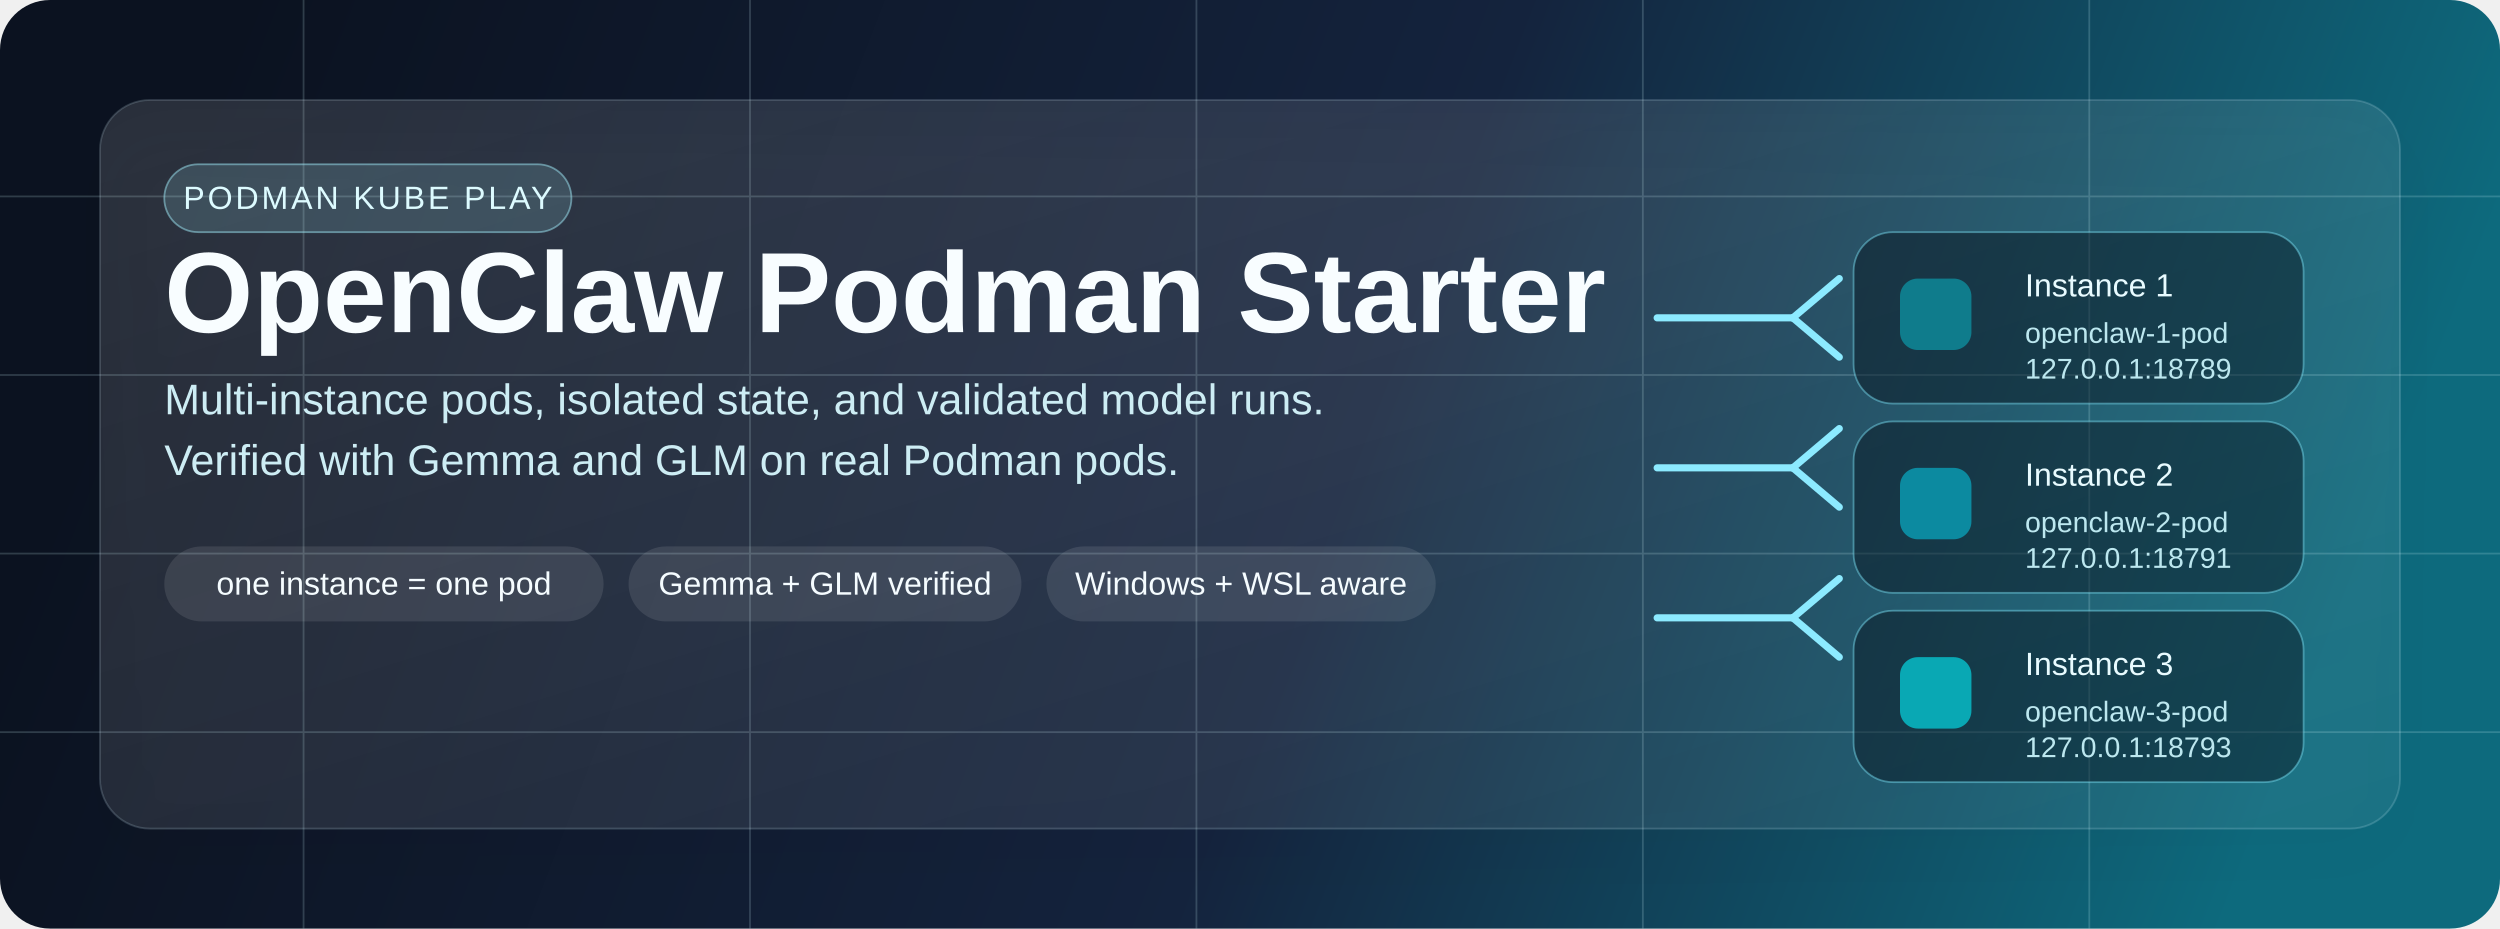
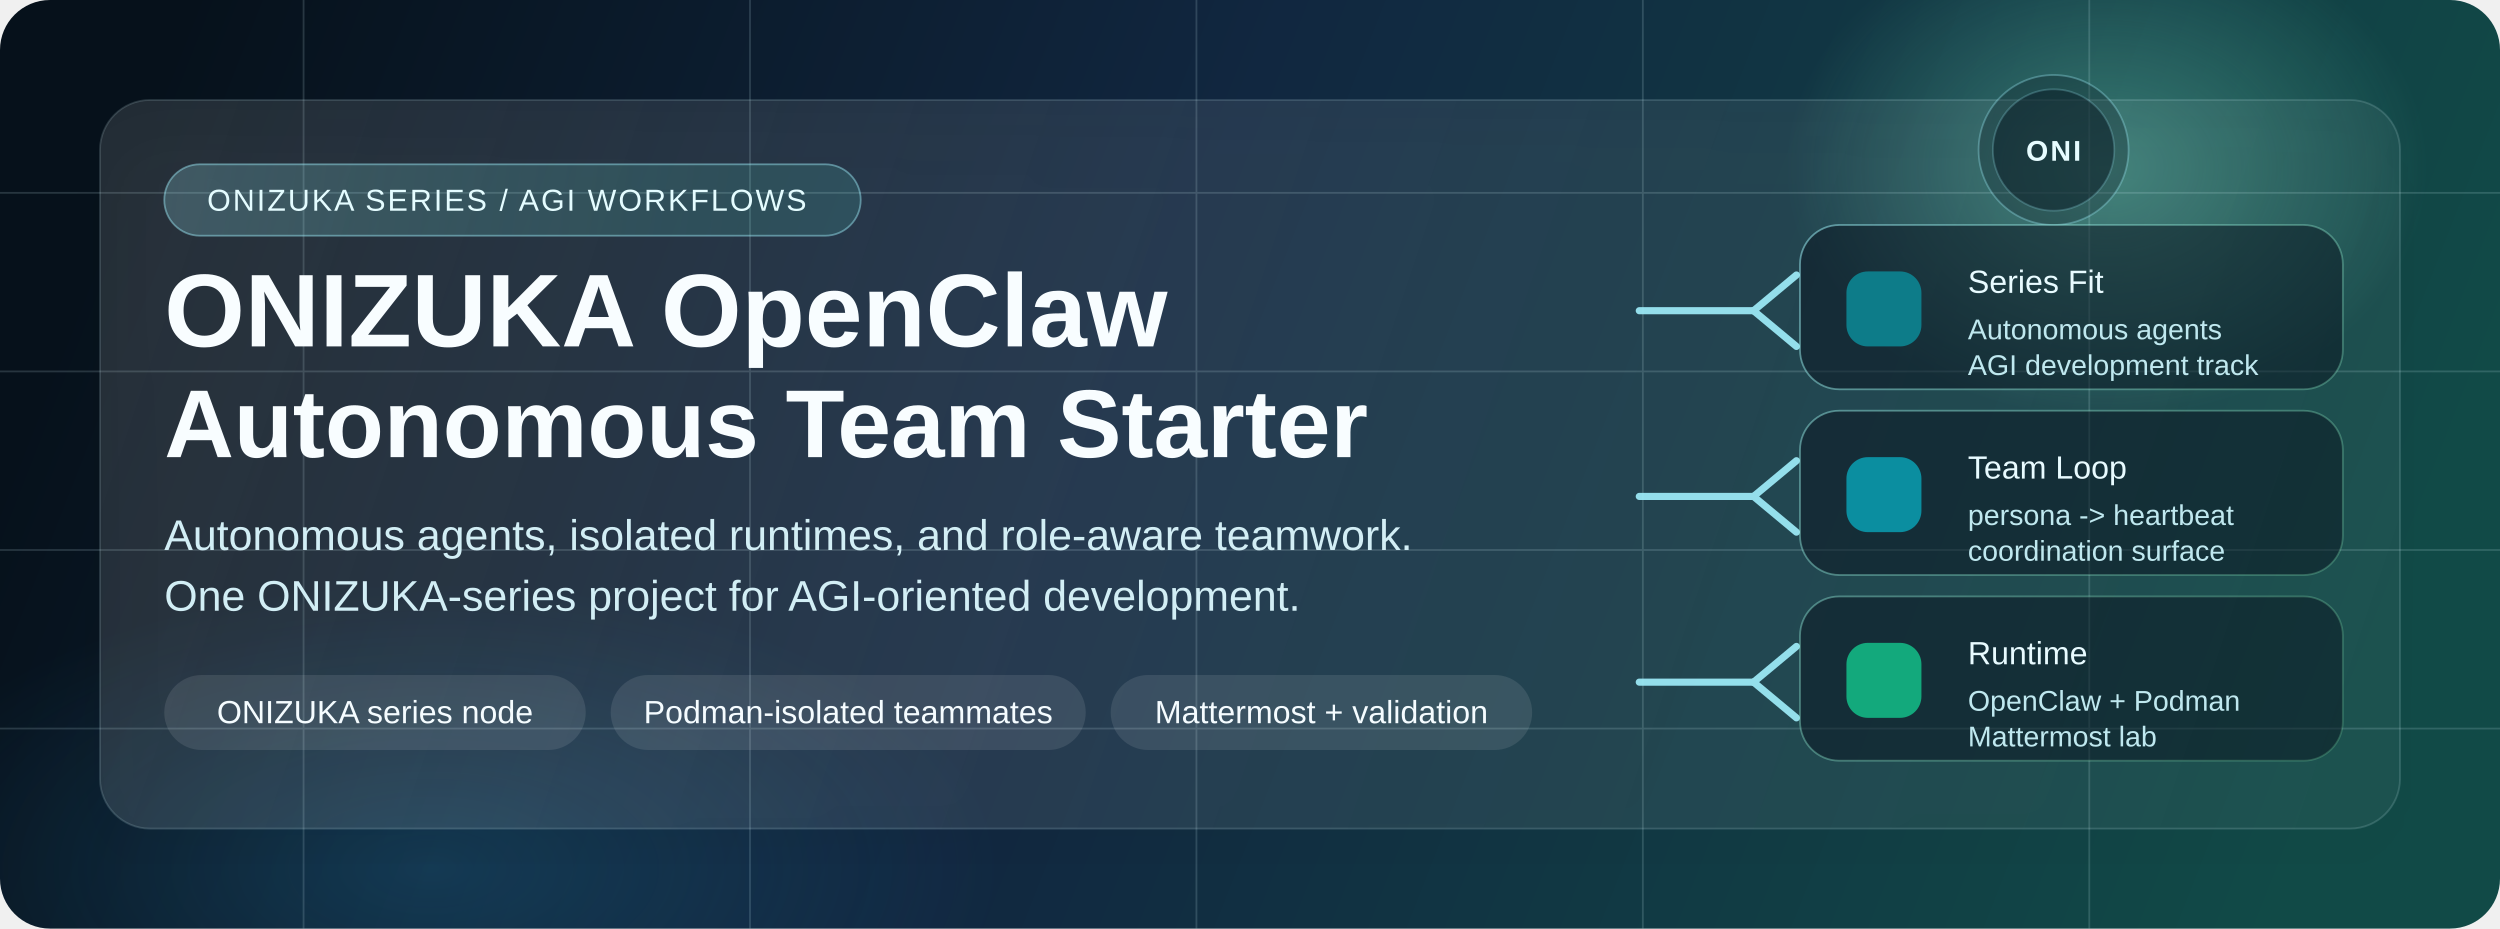
<svg xmlns="http://www.w3.org/2000/svg" width="1400" height="520" viewBox="0 0 1400 520" fill="none">
  <defs>
-     <linearGradient id="bg" x1="120" y1="40" x2="1260" y2="480" gradientUnits="userSpaceOnUse">
-       <stop offset="0" stop-color="#0B1220" />
-       <stop offset="0.55" stop-color="#14233D" />
-       <stop offset="1" stop-color="#0D6A7D" />
+     <linearGradient id="bg" x1="92" y1="34" x2="1280" y2="500" gradientUnits="userSpaceOnUse">
+       <stop offset="0" stop-color="#06111B" />
+       <stop offset="0.45" stop-color="#112740" />
+       <stop offset="1" stop-color="#114A47" />
    </linearGradient>
-     <linearGradient id="panel" x1="0" y1="0" x2="1" y2="1">
-       <stop offset="0" stop-color="#FFFFFF" stop-opacity="0.12" />
-       <stop offset="1" stop-color="#FFFFFF" stop-opacity="0.05" />
+     <linearGradient id="panel" x1="92" y1="56" x2="1308" y2="464" gradientUnits="userSpaceOnUse">
+       <stop offset="0" stop-color="#FFFFFF" stop-opacity="0.11" />
+       <stop offset="1" stop-color="#FFFFFF" stop-opacity="0.04" />
    </linearGradient>
-     <filter id="shadow" x="-20" y="-20" width="1440" height="560" filterUnits="userSpaceOnUse" color-interpolation-filters="sRGB">
-       <feDropShadow dx="0" dy="18" stdDeviation="18" flood-color="#04111C" flood-opacity="0.35" />
+     <linearGradient id="chip" x1="92" y1="92" x2="410" y2="132" gradientUnits="userSpaceOnUse">
+       <stop offset="0" stop-color="#9DECF9" stop-opacity="0.22" />
+       <stop offset="1" stop-color="#5EEAD4" stop-opacity="0.14" />
+     </linearGradient>
+     <linearGradient id="cardStroke" x1="980" y1="118" x2="1320" y2="438" gradientUnits="userSpaceOnUse">
+       <stop offset="0" stop-color="#9DECF9" stop-opacity="0.55" />
+       <stop offset="1" stop-color="#8AF4B1" stop-opacity="0.2" />
+     </linearGradient>
+     <radialGradient id="glowA" cx="0" cy="0" r="1" gradientUnits="userSpaceOnUse" gradientTransform="translate(1180 94) rotate(90) scale(140 180)">
+       <stop offset="0" stop-color="#86F5D1" stop-opacity="0.34" />
+       <stop offset="1" stop-color="#86F5D1" stop-opacity="0" />
+     </radialGradient>
+     <radialGradient id="glowB" cx="0" cy="0" r="1" gradientUnits="userSpaceOnUse" gradientTransform="translate(240 486) rotate(180) scale(320 160)">
+       <stop offset="0" stop-color="#38BDF8" stop-opacity="0.18" />
+       <stop offset="1" stop-color="#38BDF8" stop-opacity="0" />
+     </radialGradient>
+     <filter id="shadow" x="32" y="36" width="1336" height="448" filterUnits="userSpaceOnUse" color-interpolation-filters="sRGB">
+       <feDropShadow dx="0" dy="18" stdDeviation="18" flood-color="#021018" flood-opacity="0.36" />
    </filter>
  </defs>
  <rect width="1400" height="520" rx="28" fill="url(#bg)" />
-   <g opacity="0.18">
-     <path d="M0 110H1400" stroke="#D4F8FF" stroke-width="1" />
-     <path d="M0 210H1400" stroke="#D4F8FF" stroke-width="1" />
-     <path d="M0 310H1400" stroke="#D4F8FF" stroke-width="1" />
-     <path d="M0 410H1400" stroke="#D4F8FF" stroke-width="1" />
-     <path d="M170 0V520" stroke="#D4F8FF" stroke-width="1" />
-     <path d="M420 0V520" stroke="#D4F8FF" stroke-width="1" />
-     <path d="M670 0V520" stroke="#D4F8FF" stroke-width="1" />
-     <path d="M920 0V520" stroke="#D4F8FF" stroke-width="1" />
-     <path d="M1170 0V520" stroke="#D4F8FF" stroke-width="1" />
+   <rect width="1400" height="520" rx="28" fill="url(#glowA)" />
+   <rect width="1400" height="520" rx="28" fill="url(#glowB)" />
+   <g opacity="0.16">
+     <path d="M0 108H1400" stroke="#D7FBFF" stroke-width="1" />
+     <path d="M0 208H1400" stroke="#D7FBFF" stroke-width="1" />
+     <path d="M0 308H1400" stroke="#D7FBFF" stroke-width="1" />
+     <path d="M0 408H1400" stroke="#D7FBFF" stroke-width="1" />
+     <path d="M170 0V520" stroke="#D7FBFF" stroke-width="1" />
+     <path d="M420 0V520" stroke="#D7FBFF" stroke-width="1" />
+     <path d="M670 0V520" stroke="#D7FBFF" stroke-width="1" />
+     <path d="M920 0V520" stroke="#D7FBFF" stroke-width="1" />
+     <path d="M1170 0V520" stroke="#D7FBFF" stroke-width="1" />
  </g>
  <g filter="url(#shadow)">
-     <rect x="56" y="56" width="1288" height="408" rx="28" fill="url(#panel)" stroke="#D8F4FF" stroke-opacity="0.18" />
+     <rect x="56" y="56" width="1288" height="408" rx="28" fill="url(#panel)" stroke="#D8F4FF" stroke-opacity="0.16" />
  </g>
  <g>
-     <rect x="92" y="92" width="228" height="38" rx="19" fill="#9FE8F7" fill-opacity="0.16" stroke="#9FE8F7" stroke-opacity="0.5" />
-     <text x="206" y="117" fill="#DDFBFF" font-size="18" text-anchor="middle" font-family="Segoe UI, Arial, sans-serif" letter-spacing="1.6">PODMAN KUBE PLAY</text>
+     <rect x="92" y="92" width="390" height="40" rx="20" fill="url(#chip)" stroke="#9DECF9" stroke-opacity="0.46" />
+     <text x="116" y="118" fill="#E4FCFF" font-size="17" font-family="Segoe UI, Arial, sans-serif" letter-spacing="1.15">ONIZUKA SERIES / AGI WORKFLOWS</text>
  </g>
  <g>
-     <text x="92" y="186" fill="#F8FDFF" font-size="64" font-weight="700" font-family="Segoe UI, Arial, sans-serif">OpenClaw Podman Starter</text>
-     <text x="92" y="232" fill="#CDEDF4" font-size="24" font-family="Segoe UI, Arial, sans-serif">
-       Multi-instance pods, isolated state, and validated model runs.
+     <text x="92" y="194" fill="#F8FDFF" font-size="58" font-weight="700" font-family="Segoe UI, Arial, sans-serif">ONIZUKA OpenClaw</text>
+     <text x="92" y="256" fill="#F8FDFF" font-size="54" font-weight="700" font-family="Segoe UI, Arial, sans-serif">Autonomous Team Starter</text>
+     <text x="92" y="308" fill="#D2EEF5" font-size="24" font-family="Segoe UI, Arial, sans-serif">
+       Autonomous agents, isolated runtimes, and role-aware teamwork.
    </text>
-     <text x="92" y="266" fill="#CDEDF4" font-size="24" font-family="Segoe UI, Arial, sans-serif">
-       Verified with Gemma and GLM on real Podman pods.
+     <text x="92" y="342" fill="#D2EEF5" font-size="24" font-family="Segoe UI, Arial, sans-serif">
+       One ONIZUKA-series project for AGI-oriented development.
    </text>
  </g>
  <g>
-     <rect x="92" y="306" width="246" height="42" rx="21" fill="#FFFFFF" fill-opacity="0.10" />
-     <text x="215" y="333" fill="#F5FCFF" font-size="18" text-anchor="middle" font-family="Segoe UI, Arial, sans-serif">one instance = one pod</text>
-     <rect x="352" y="306" width="220" height="42" rx="21" fill="#FFFFFF" fill-opacity="0.10" />
-     <text x="462" y="333" fill="#F5FCFF" font-size="18" text-anchor="middle" font-family="Segoe UI, Arial, sans-serif">Gemma + GLM verified</text>
-     <rect x="586" y="306" width="218" height="42" rx="21" fill="#FFFFFF" fill-opacity="0.10" />
-     <text x="695" y="333" fill="#F5FCFF" font-size="18" text-anchor="middle" font-family="Segoe UI, Arial, sans-serif">Windows + WSL aware</text>
+     <rect x="92" y="378" width="236" height="42" rx="21" fill="#FFFFFF" fill-opacity="0.1" />
+     <text x="210" y="405" fill="#F5FCFF" font-size="18" text-anchor="middle" font-family="Segoe UI, Arial, sans-serif">ONIZUKA series node</text>
+     <rect x="342" y="378" width="266" height="42" rx="21" fill="#FFFFFF" fill-opacity="0.1" />
+     <text x="475" y="405" fill="#F5FCFF" font-size="18" text-anchor="middle" font-family="Segoe UI, Arial, sans-serif">Podman-isolated teammates</text>
+     <rect x="622" y="378" width="236" height="42" rx="21" fill="#FFFFFF" fill-opacity="0.1" />
+     <text x="740" y="405" fill="#F5FCFF" font-size="18" text-anchor="middle" font-family="Segoe UI, Arial, sans-serif">Mattermost + validation</text>
+   </g>
+   <g opacity="0.92">
+     <path d="M918 174H982" stroke="#9DECF9" stroke-width="4" stroke-linecap="round" />
+     <path d="M982 174L1006 154" stroke="#9DECF9" stroke-width="4" stroke-linecap="round" />
+     <path d="M982 174L1006 194" stroke="#9DECF9" stroke-width="4" stroke-linecap="round" />
+     <path d="M918 278H982" stroke="#9DECF9" stroke-width="4" stroke-linecap="round" />
+     <path d="M982 278L1006 258" stroke="#9DECF9" stroke-width="4" stroke-linecap="round" />
+     <path d="M982 278L1006 298" stroke="#9DECF9" stroke-width="4" stroke-linecap="round" />
+     <path d="M918 382H982" stroke="#9DECF9" stroke-width="4" stroke-linecap="round" />
+     <path d="M982 382L1006 362" stroke="#9DECF9" stroke-width="4" stroke-linecap="round" />
+     <path d="M982 382L1006 402" stroke="#9DECF9" stroke-width="4" stroke-linecap="round" />
  </g>
  <g>
-     <path d="M928 178H1004" stroke="#8CEAFF" stroke-width="4" stroke-linecap="round" />
-     <path d="M1004 178L1030 156" stroke="#8CEAFF" stroke-width="4" stroke-linecap="round" />
-     <path d="M1004 178L1030 200" stroke="#8CEAFF" stroke-width="4" stroke-linecap="round" />
-     <path d="M928 262H1004" stroke="#8CEAFF" stroke-width="4" stroke-linecap="round" />
-     <path d="M1004 262L1030 240" stroke="#8CEAFF" stroke-width="4" stroke-linecap="round" />
-     <path d="M1004 262L1030 284" stroke="#8CEAFF" stroke-width="4" stroke-linecap="round" />
-     <path d="M928 346H1004" stroke="#8CEAFF" stroke-width="4" stroke-linecap="round" />
-     <path d="M1004 346L1030 324" stroke="#8CEAFF" stroke-width="4" stroke-linecap="round" />
-     <path d="M1004 346L1030 368" stroke="#8CEAFF" stroke-width="4" stroke-linecap="round" />
+     <circle cx="1150" cy="84" r="42" fill="#09131D" fill-opacity="0.28" stroke="#9DECF9" stroke-opacity="0.34" />
+     <circle cx="1150" cy="84" r="34" fill="#0B1D28" fill-opacity="0.52" stroke="#9DECF9" stroke-opacity="0.24" />
+     <text x="1150" y="90" fill="#E6FCFF" font-size="16" font-weight="700" text-anchor="middle" font-family="Segoe UI, Arial, sans-serif" letter-spacing="1.2">ONI</text>
  </g>
  <g>
-     <rect x="1038" y="130" width="252" height="96" rx="22" fill="#08131E" fill-opacity="0.48" stroke="#7DE4F8" stroke-opacity="0.45" />
-     <rect x="1064" y="156" width="40" height="40" rx="10" fill="#0F7C8C" />
-     <text x="1134" y="166" fill="#E8FBFF" font-size="18" font-family="Segoe UI, Arial, sans-serif">Instance 1</text>
-     <text x="1134" y="192" fill="#BCE7EF" font-size="16" font-family="Segoe UI, Arial, sans-serif">openclaw-1-pod</text>
-     <text x="1134" y="212" fill="#BCE7EF" font-size="16" font-family="Segoe UI, Arial, sans-serif">127.0.0.1:18789</text>
-     <rect x="1038" y="236" width="252" height="96" rx="22" fill="#08131E" fill-opacity="0.48" stroke="#7DE4F8" stroke-opacity="0.45" />
-     <rect x="1064" y="262" width="40" height="40" rx="10" fill="#0C8AA0" />
-     <text x="1134" y="272" fill="#E8FBFF" font-size="18" font-family="Segoe UI, Arial, sans-serif">Instance 2</text>
-     <text x="1134" y="298" fill="#BCE7EF" font-size="16" font-family="Segoe UI, Arial, sans-serif">openclaw-2-pod</text>
-     <text x="1134" y="318" fill="#BCE7EF" font-size="16" font-family="Segoe UI, Arial, sans-serif">127.0.0.1:18791</text>
-     <rect x="1038" y="342" width="252" height="96" rx="22" fill="#08131E" fill-opacity="0.48" stroke="#7DE4F8" stroke-opacity="0.45" />
-     <rect x="1064" y="368" width="40" height="40" rx="10" fill="#09A8B4" />
-     <text x="1134" y="378" fill="#E8FBFF" font-size="18" font-family="Segoe UI, Arial, sans-serif">Instance 3</text>
-     <text x="1134" y="404" fill="#BCE7EF" font-size="16" font-family="Segoe UI, Arial, sans-serif">openclaw-3-pod</text>
-     <text x="1134" y="424" fill="#BCE7EF" font-size="16" font-family="Segoe UI, Arial, sans-serif">127.0.0.1:18793</text>
+     <rect x="1008" y="126" width="304" height="92" rx="22" fill="#08131E" fill-opacity="0.5" stroke="url(#cardStroke)" />
+     <rect x="1034" y="152" width="42" height="42" rx="12" fill="#0D7C89" />
+     <text x="1102" y="164" fill="#E8FBFF" font-size="18" font-family="Segoe UI, Arial, sans-serif">Series Fit</text>
+     <text x="1102" y="190" fill="#BFE8EF" font-size="16" font-family="Segoe UI, Arial, sans-serif">Autonomous agents</text>
+     <text x="1102" y="210" fill="#BFE8EF" font-size="16" font-family="Segoe UI, Arial, sans-serif">AGI development track</text>
+     <rect x="1008" y="230" width="304" height="92" rx="22" fill="#08131E" fill-opacity="0.5" stroke="url(#cardStroke)" />
+     <rect x="1034" y="256" width="42" height="42" rx="12" fill="#0B8EA0" />
+     <text x="1102" y="268" fill="#E8FBFF" font-size="18" font-family="Segoe UI, Arial, sans-serif">Team Loop</text>
+     <text x="1102" y="294" fill="#BFE8EF" font-size="16" font-family="Segoe UI, Arial, sans-serif">persona -&gt; heartbeat</text>
+     <text x="1102" y="314" fill="#BFE8EF" font-size="16" font-family="Segoe UI, Arial, sans-serif">coordination surface</text>
+     <rect x="1008" y="334" width="304" height="92" rx="22" fill="#08131E" fill-opacity="0.5" stroke="url(#cardStroke)" />
+     <rect x="1034" y="360" width="42" height="42" rx="12" fill="#13A97C" />
+     <text x="1102" y="372" fill="#E8FBFF" font-size="18" font-family="Segoe UI, Arial, sans-serif">Runtime</text>
+     <text x="1102" y="398" fill="#BFE8EF" font-size="16" font-family="Segoe UI, Arial, sans-serif">OpenClaw + Podman</text>
+     <text x="1102" y="418" fill="#BFE8EF" font-size="16" font-family="Segoe UI, Arial, sans-serif">Mattermost lab</text>
  </g>
</svg>
